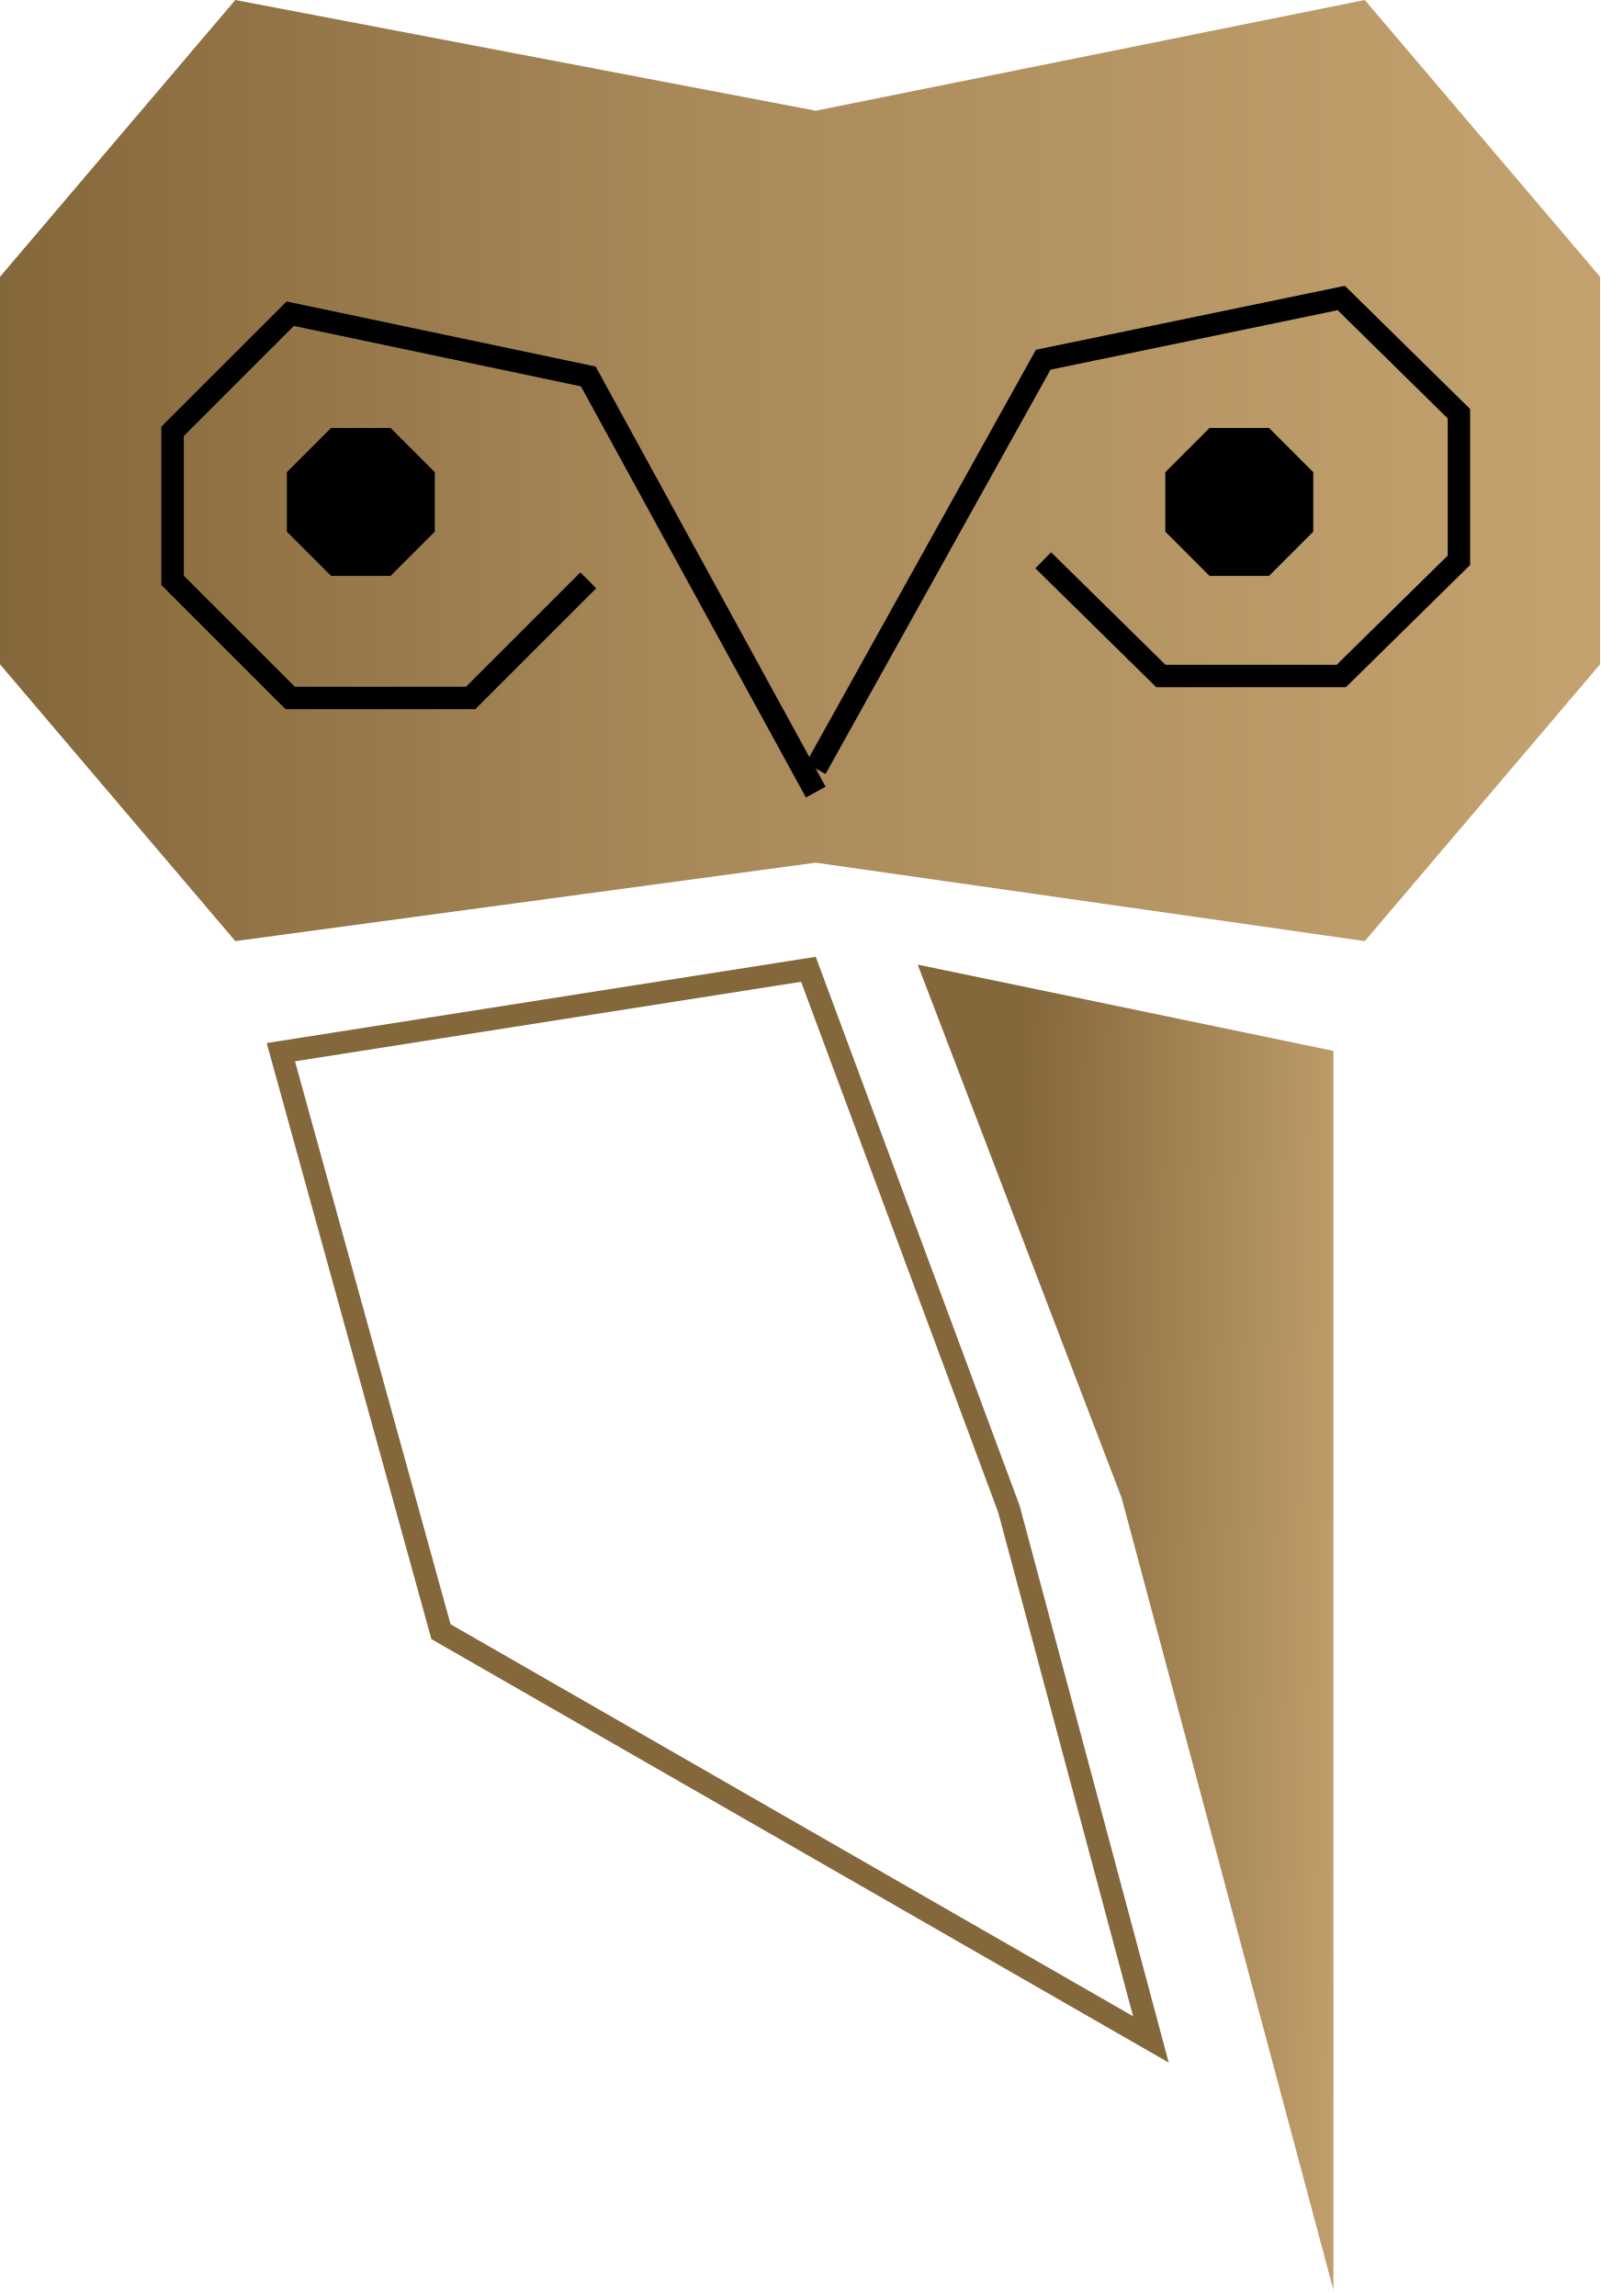
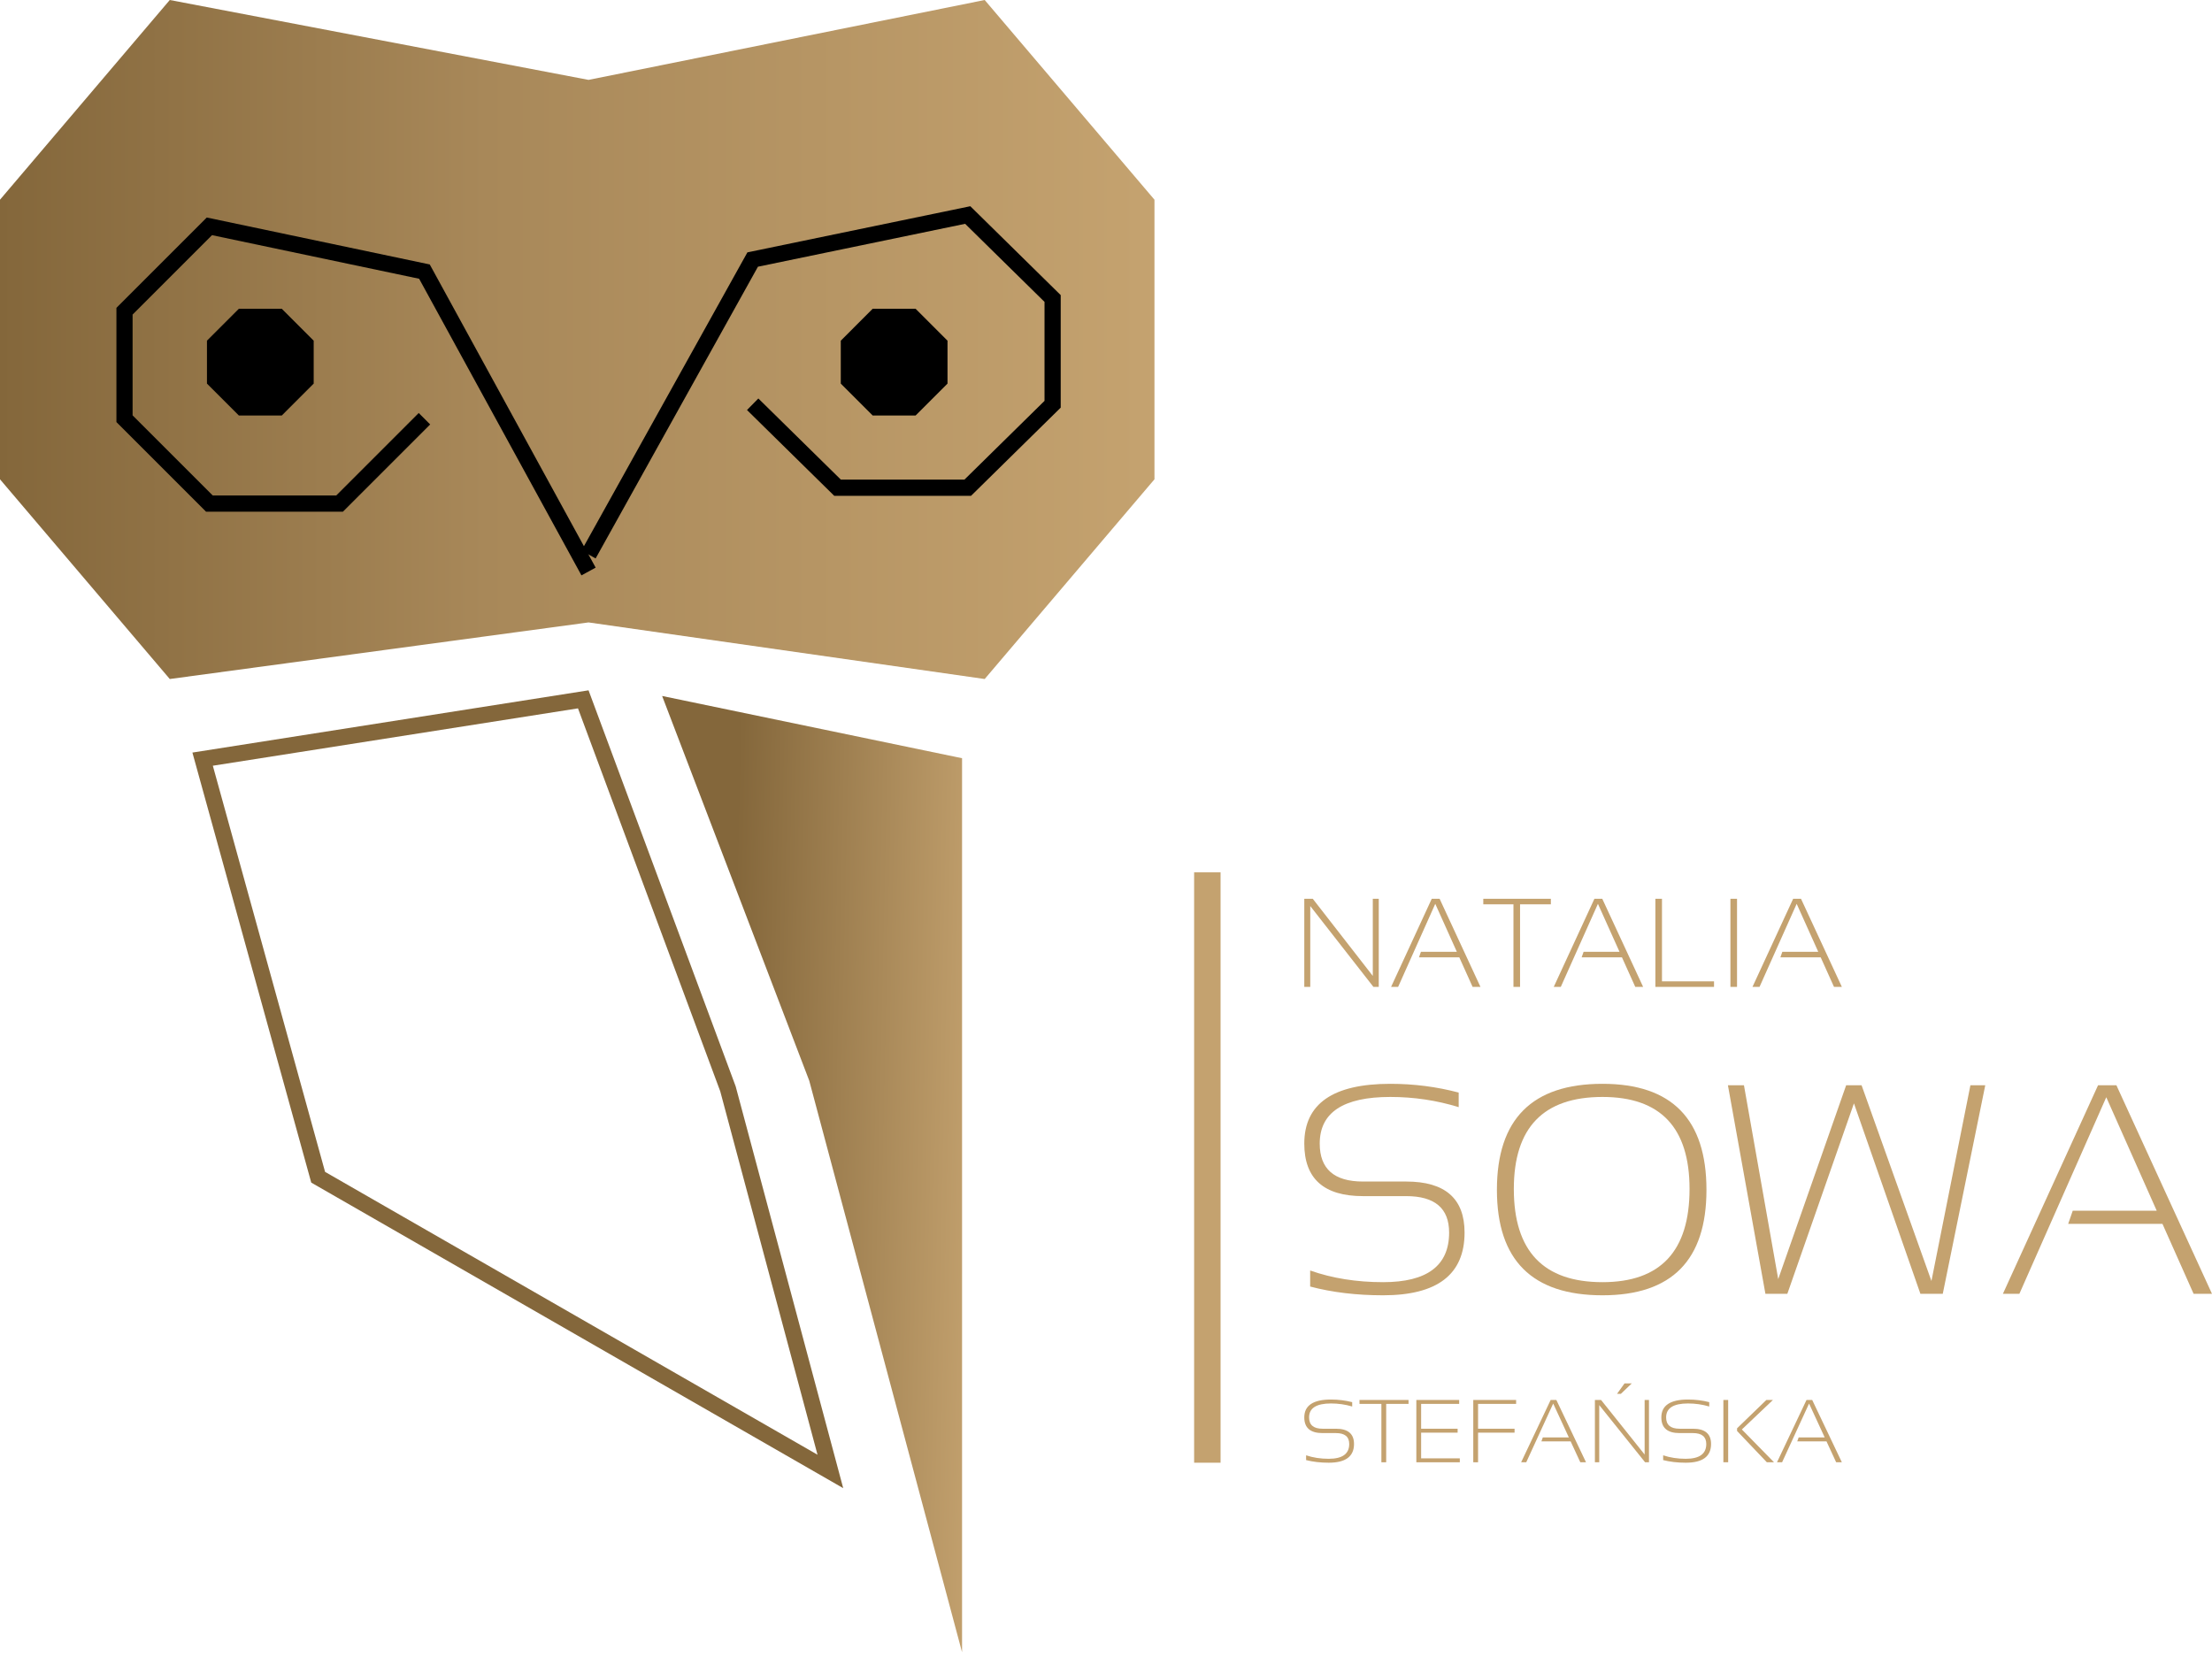
- <svg xmlns="http://www.w3.org/2000/svg" width="131" height="188" viewBox="0 0 131 188" fill="none">
+ <svg xmlns="http://www.w3.org/2000/svg" width="251" height="188" viewBox="0 0 251 188" fill="none">
  <path fill-rule="evenodd" clip-rule="evenodd" d="M21.833 85.407L35.318 134.211L95.681 168.887L83.48 123.294L66.784 78.343L21.833 85.407ZM24.151 86.901L36.887 132.994L92.765 165.094L81.728 123.852L65.585 80.39L24.151 86.901Z" fill="#84673B" />
  <path d="M91.829 122.652L75.133 78.985L109.167 86.049V187.51L91.829 122.652Z" fill="url(#paint0_linear)" />
  <path d="M131 54.394L111.735 77.059L66.784 70.637L19.265 77.059L0 54.394V22.664L19.265 0L66.784 9.066L111.735 0L131 22.664V54.394Z" fill="url(#paint1_linear)" />
  <path d="M24.402 43.153V39.043L27.485 35.961H31.594L34.677 39.043V43.153L31.594 46.235H27.485L24.402 43.153Z" fill="black" />
  <path fill-rule="evenodd" clip-rule="evenodd" d="M27.104 35.042H31.975L35.595 38.663V43.533L31.975 47.154H27.104L23.484 43.533V38.663L27.104 35.042ZM27.865 36.879L25.32 39.423V42.773L27.865 45.317H31.214L33.759 42.773V39.423L31.214 36.879H27.865Z" fill="black" />
  <path d="M96.323 43.153V39.043L99.406 35.961H103.515L106.598 39.043V43.153L103.515 46.235H99.406L96.323 43.153Z" fill="black" />
  <path fill-rule="evenodd" clip-rule="evenodd" d="M99.025 35.042H103.896L107.516 38.663V43.533L103.896 47.154H99.025L95.405 43.533V38.663L99.025 35.042ZM99.786 36.879L97.242 39.423V42.773L99.786 45.317H103.135L105.68 42.773V39.423L103.135 36.879H99.786Z" fill="black" />
-   <path fill-rule="evenodd" clip-rule="evenodd" d="M23.463 24.685L48.765 30.012L67.59 64.417L65.979 65.298L47.56 31.635L24.058 26.687L15.046 35.699V47.139L24.141 56.233H38.15L47.513 46.87L48.812 48.169L38.91 58.07H23.38L13.21 47.9V34.938L23.463 24.685Z" fill="black" />
+   <path fill-rule="evenodd" clip-rule="evenodd" d="M23.463 24.685L48.765 30.012L67.59 64.417L65.979 65.298L47.559 31.635L24.058 26.687L15.046 35.699V47.139L24.141 56.233H38.15L47.513 46.87L48.812 48.169L38.91 58.07H23.38L13.21 47.9V34.938L23.463 24.685Z" fill="black" />
  <path fill-rule="evenodd" clip-rule="evenodd" d="M110.104 23.403L84.809 28.641L65.982 62.485L67.587 63.377L86.005 30.269L109.515 25.4L118.524 34.261V45.492L109.434 54.433H95.416L86.051 45.222L84.763 46.532L94.664 56.27H110.185L120.36 46.262V33.491L110.104 23.403Z" fill="black" />
+   <path d="M137 99L137 166" stroke="#C4A26F" stroke-width="3" />
+   <path d="M148 112V102H148.963L155.774 110.755V102H156.451V112H155.845L148.678 102.825V112H148Z" fill="#C4A26F" />
+   <path d="M158.648 112H157.849L162.464 102H163.355L167.991 112H167.099L165.588 108.643H161.016L161.237 108.014H165.309L162.863 102.573L158.648 112Z" fill="#C4A26F" />
+   <path d="M175.979 102V102.629H172.484V112H171.735V102.629H168.312V102H175.979Z" fill="#C4A26F" />
+   <path d="M177.106 112H176.307L180.921 102H181.813L186.449 112H185.557L184.045 108.643H179.474L179.695 108.014H183.767L181.321 102.573L177.106 112Z" fill="#C4A26F" />
+   <path d="M188.588 102V111.371H194.494V112H187.839V102H188.588Z" fill="#C4A26F" />
+   <path d="M197.104 102V112H196.355V102H197.104Z" fill="#C4A26F" />
+   <path d="M199.657 112H198.858L203.473 102H204.364L209 112H208.108L206.597 108.643H202.025L202.246 108.014H206.318L203.872 102.573L199.657 112Z" fill="#C4A26F" />
+   <path d="M148.667 146.007V144.186C151.17 145.069 153.929 145.51 156.943 145.51C161.938 145.51 164.435 143.634 164.435 139.883C164.435 137.124 162.811 135.745 159.563 135.745H154.658C150.219 135.745 148 133.759 148 129.786C148 125.262 151.254 123 157.761 123C160.431 123 163.017 123.331 165.52 123.993V125.648C163.017 124.876 160.431 124.49 157.761 124.49C152.422 124.49 149.752 126.255 149.752 129.786C149.752 132.655 151.387 134.09 154.658 134.09H159.563C163.979 134.09 166.187 136.021 166.187 139.883C166.187 144.628 163.106 147 156.943 147C153.929 147 151.17 146.669 148.667 146.007Z" fill="#C4A26F" />
+   <path d="M171.777 134.934C171.777 141.985 175.131 145.51 181.838 145.51C188.424 145.51 191.716 141.985 191.716 134.934C191.716 127.971 188.424 124.49 181.838 124.49C175.131 124.49 171.777 127.971 171.777 134.934ZM169.858 135.033C169.858 127.011 173.852 123 181.838 123C189.703 123 193.635 127.011 193.635 135.033C193.635 143.011 189.703 147 181.838 147C173.852 147 169.858 143.011 169.858 135.033Z" fill="#C4A26F" />
+   <path d="M196.071 123.166H197.89L201.778 145.163L209.486 123.166H211.238L219.164 145.378L223.586 123.166H225.271L220.449 146.834H217.913L210.371 125.218L202.812 146.834H200.326L196.071 123.166Z" fill="#C4A26F" />
+   <path d="M229.142 146.834H227.273L238.069 123.166H240.154L251 146.834H248.914L245.377 138.89H234.682L235.199 137.4H244.726L239.003 124.523L229.142 146.834Z" fill="#C4A26F" />
+   <path d="M148.207 165.703V165.159C148.984 165.423 149.84 165.555 150.775 165.555C152.324 165.555 153.099 164.995 153.099 163.874C153.099 163.049 152.595 162.637 151.588 162.637H150.066C148.689 162.637 148 162.044 148 160.857C148 159.505 149.01 158.83 151.029 158.83C151.857 158.83 152.659 158.929 153.436 159.126V159.621C152.659 159.39 151.857 159.275 151.029 159.275C149.372 159.275 148.544 159.802 148.544 160.857C148.544 161.714 149.051 162.143 150.066 162.143H151.588C152.958 162.143 153.643 162.72 153.643 163.874C153.643 165.291 152.687 166 150.775 166C149.84 166 148.984 165.901 148.207 165.703Z" fill="#C4A26F" />
+   <path d="M159.829 158.879V159.324H157.293V165.951H156.749V159.324H154.264V158.879H159.829Z" fill="#C4A26F" />
+   <path d="M165.576 158.879V159.324H161.258V162.143H165.4V162.588H161.258V165.505H165.648V165.951H160.715V158.879H165.576Z" fill="#C4A26F" />
+   <path d="M172.037 158.879V159.324H167.719V162.143H171.861V162.588H167.719V165.951H167.175V158.879H172.037Z" fill="#C4A26F" />
+   <path d="M173.186 165.951H172.606L175.956 158.879H176.603L179.968 165.951H179.321L178.223 163.577H174.905L175.065 163.132H178.021L176.245 159.285L173.186 165.951Z" fill="#C4A26F" />
+   <path d="M180.977 165.951V158.879H181.676L186.62 165.07V158.879H187.112V165.951H186.672L181.469 159.463V165.951H180.977ZM184.337 157H185.16L183.923 158.182H183.488L184.337 157Z" fill="#C4A26F" />
+   <path d="M188.722 165.703V165.159C189.498 165.423 190.354 165.555 191.29 165.555C192.839 165.555 193.614 164.995 193.614 163.874C193.614 163.049 193.11 162.637 192.102 162.637H190.58C189.203 162.637 188.515 162.044 188.515 160.857C188.515 159.505 189.524 158.83 191.543 158.83C192.372 158.83 193.174 158.929 193.951 159.126V159.621C193.174 159.39 192.372 159.275 191.543 159.275C189.887 159.275 189.058 159.802 189.058 160.857C189.058 161.714 189.566 162.143 190.58 162.143H192.102C193.473 162.143 194.158 162.72 194.158 163.874C194.158 165.291 193.202 166 191.29 166C190.354 166 189.498 165.901 188.722 165.703Z" fill="#C4A26F" />
+   <path d="M196.099 158.879V165.951H195.555V158.879H196.099ZM201.178 158.879L197.652 162.227L201.302 165.951H200.489L197.109 162.4V162.093L200.432 158.879H201.178Z" fill="#C4A26F" />
+   <path d="M202.218 165.951H201.638L204.988 158.879H205.635L209 165.951H208.353L207.255 163.577H203.937L204.097 163.132H207.053L205.278 159.285L202.218 165.951Z" fill="#C4A26F" />
  <defs>
    <linearGradient id="paint0_linear" x1="82.839" y1="128.431" x2="111.736" y2="129.074" gradientUnits="userSpaceOnUse">
      <stop stop-color="#84673B" />
      <stop offset="1" stop-color="#C4A26F" />
    </linearGradient>
    <linearGradient id="paint1_linear" x1="209.343" y1="38.529" x2="2.9292e-07" y2="38.529" gradientUnits="userSpaceOnUse">
      <stop offset="0.381" stop-color="#C4A26F" />
      <stop offset="0.737" stop-color="#A88859" />
      <stop offset="1" stop-color="#84673B" />
    </linearGradient>
  </defs>
</svg>
